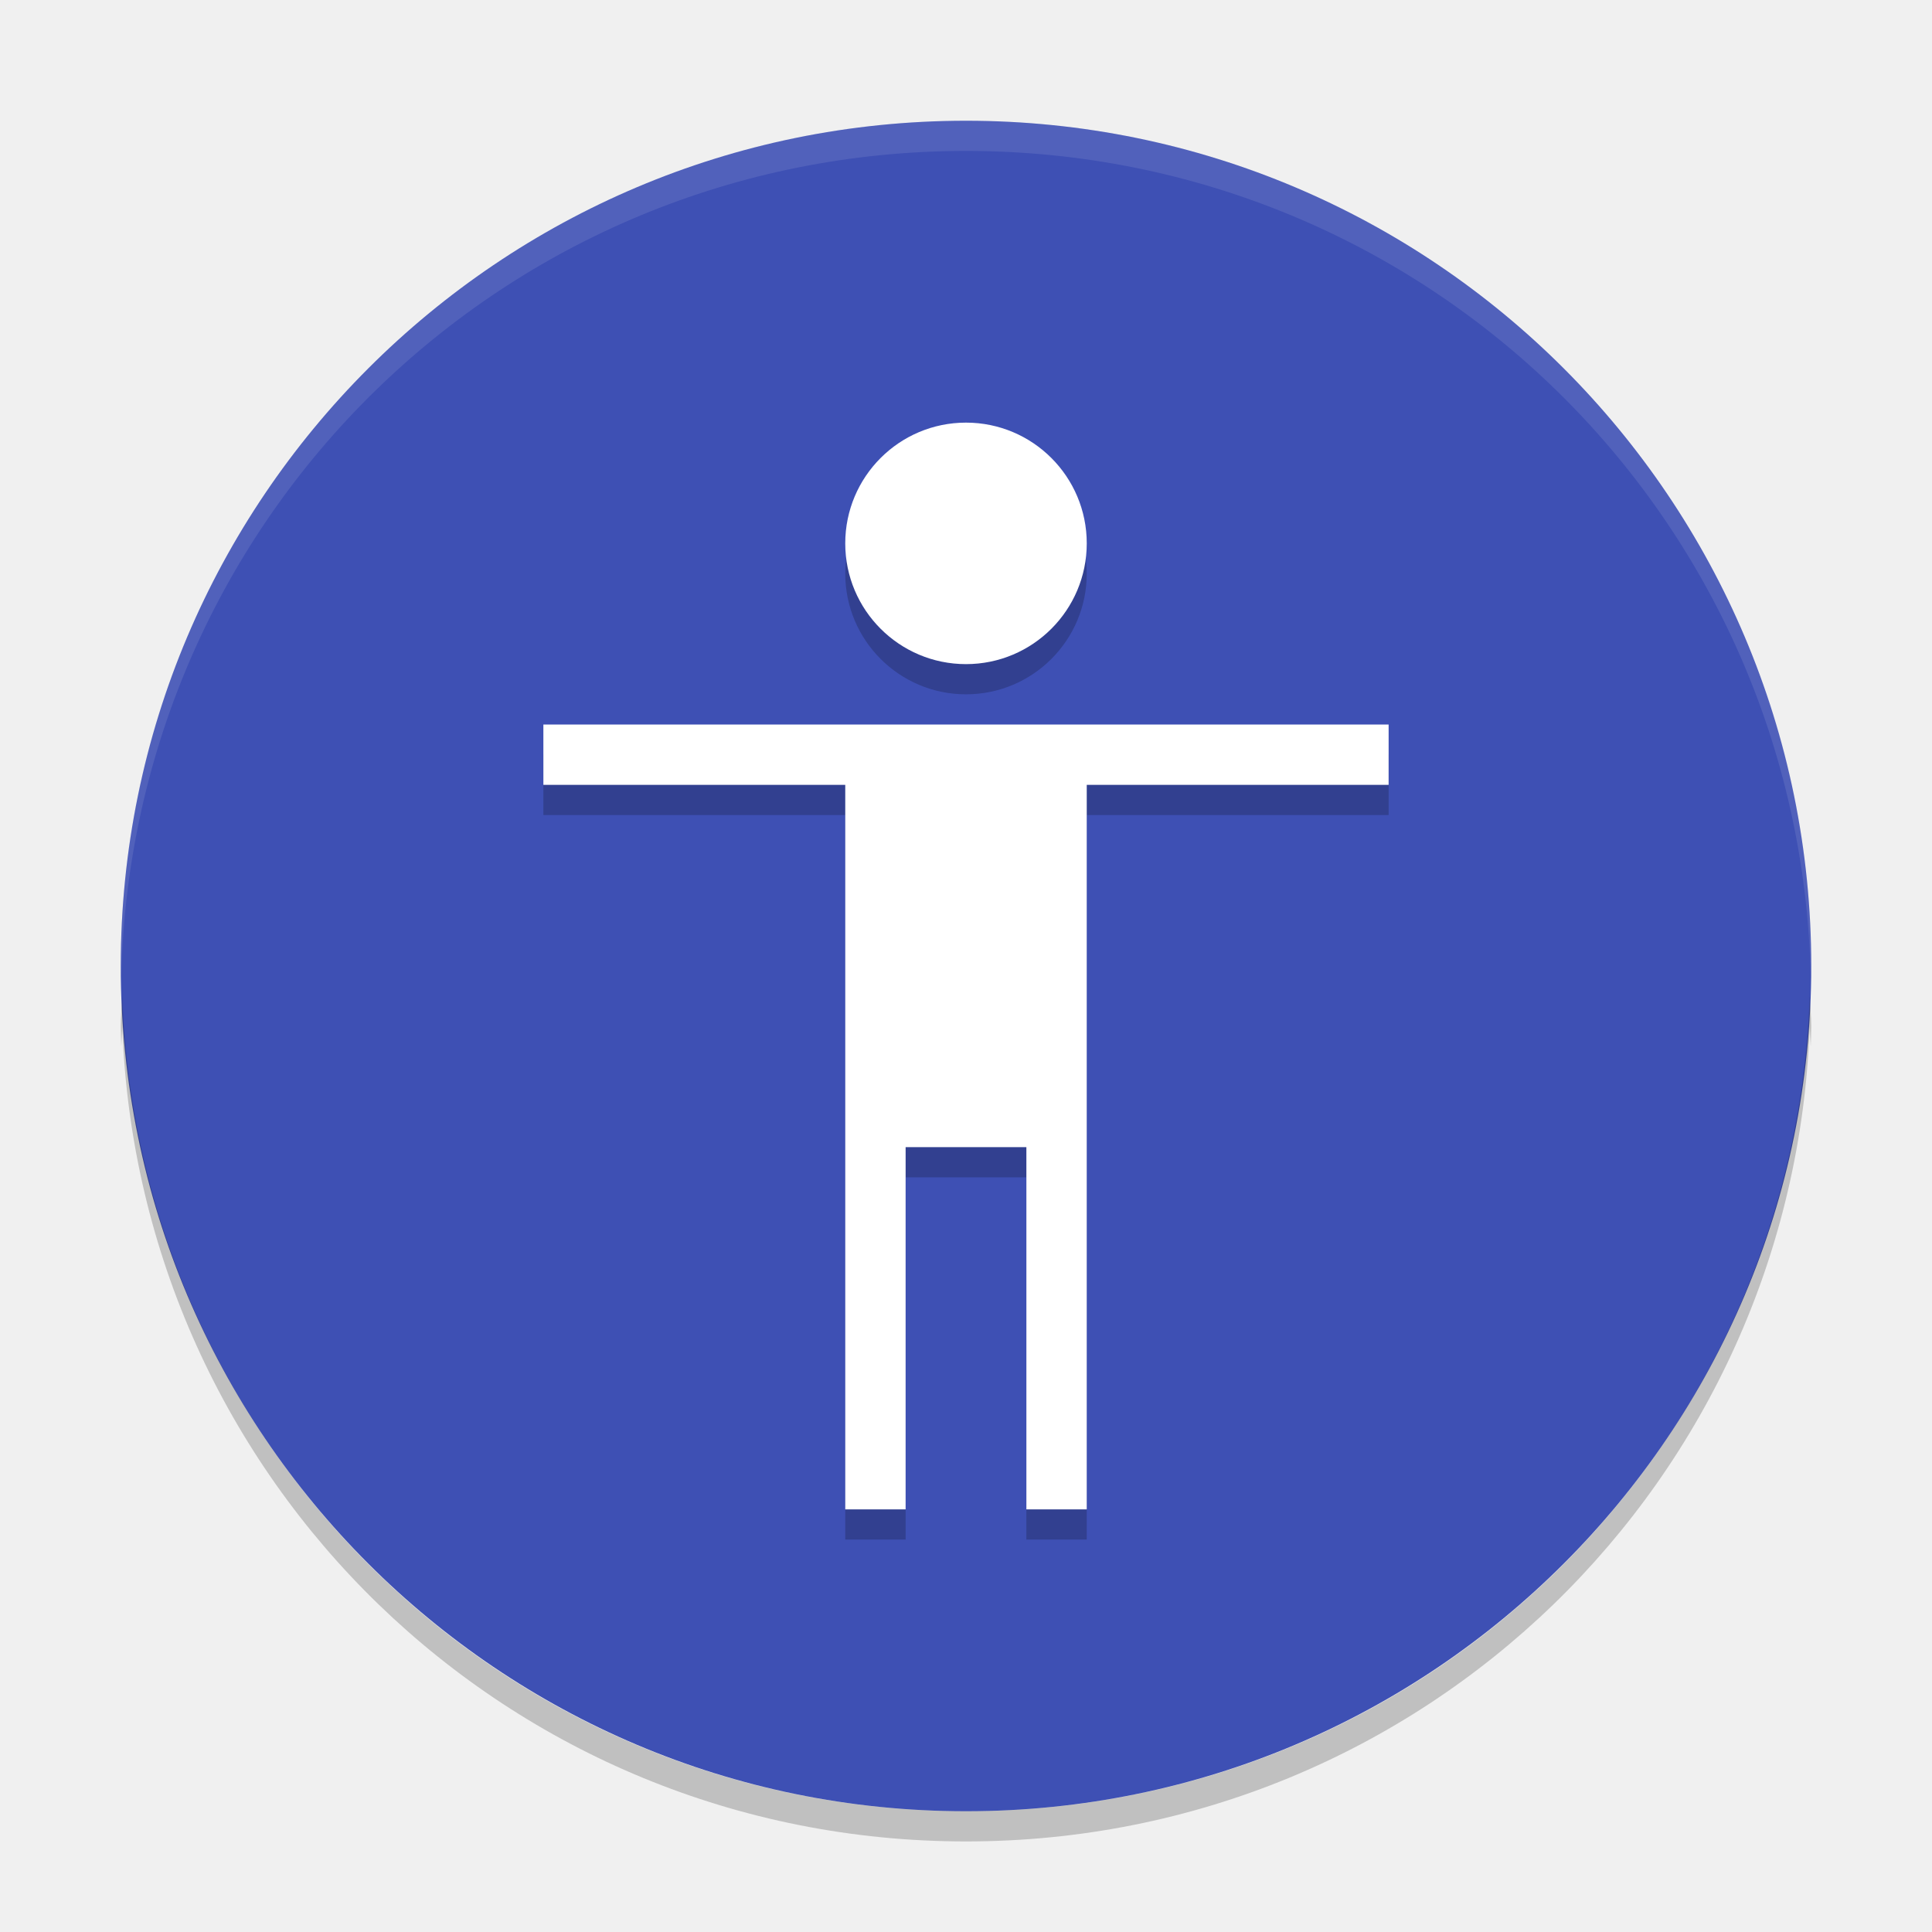
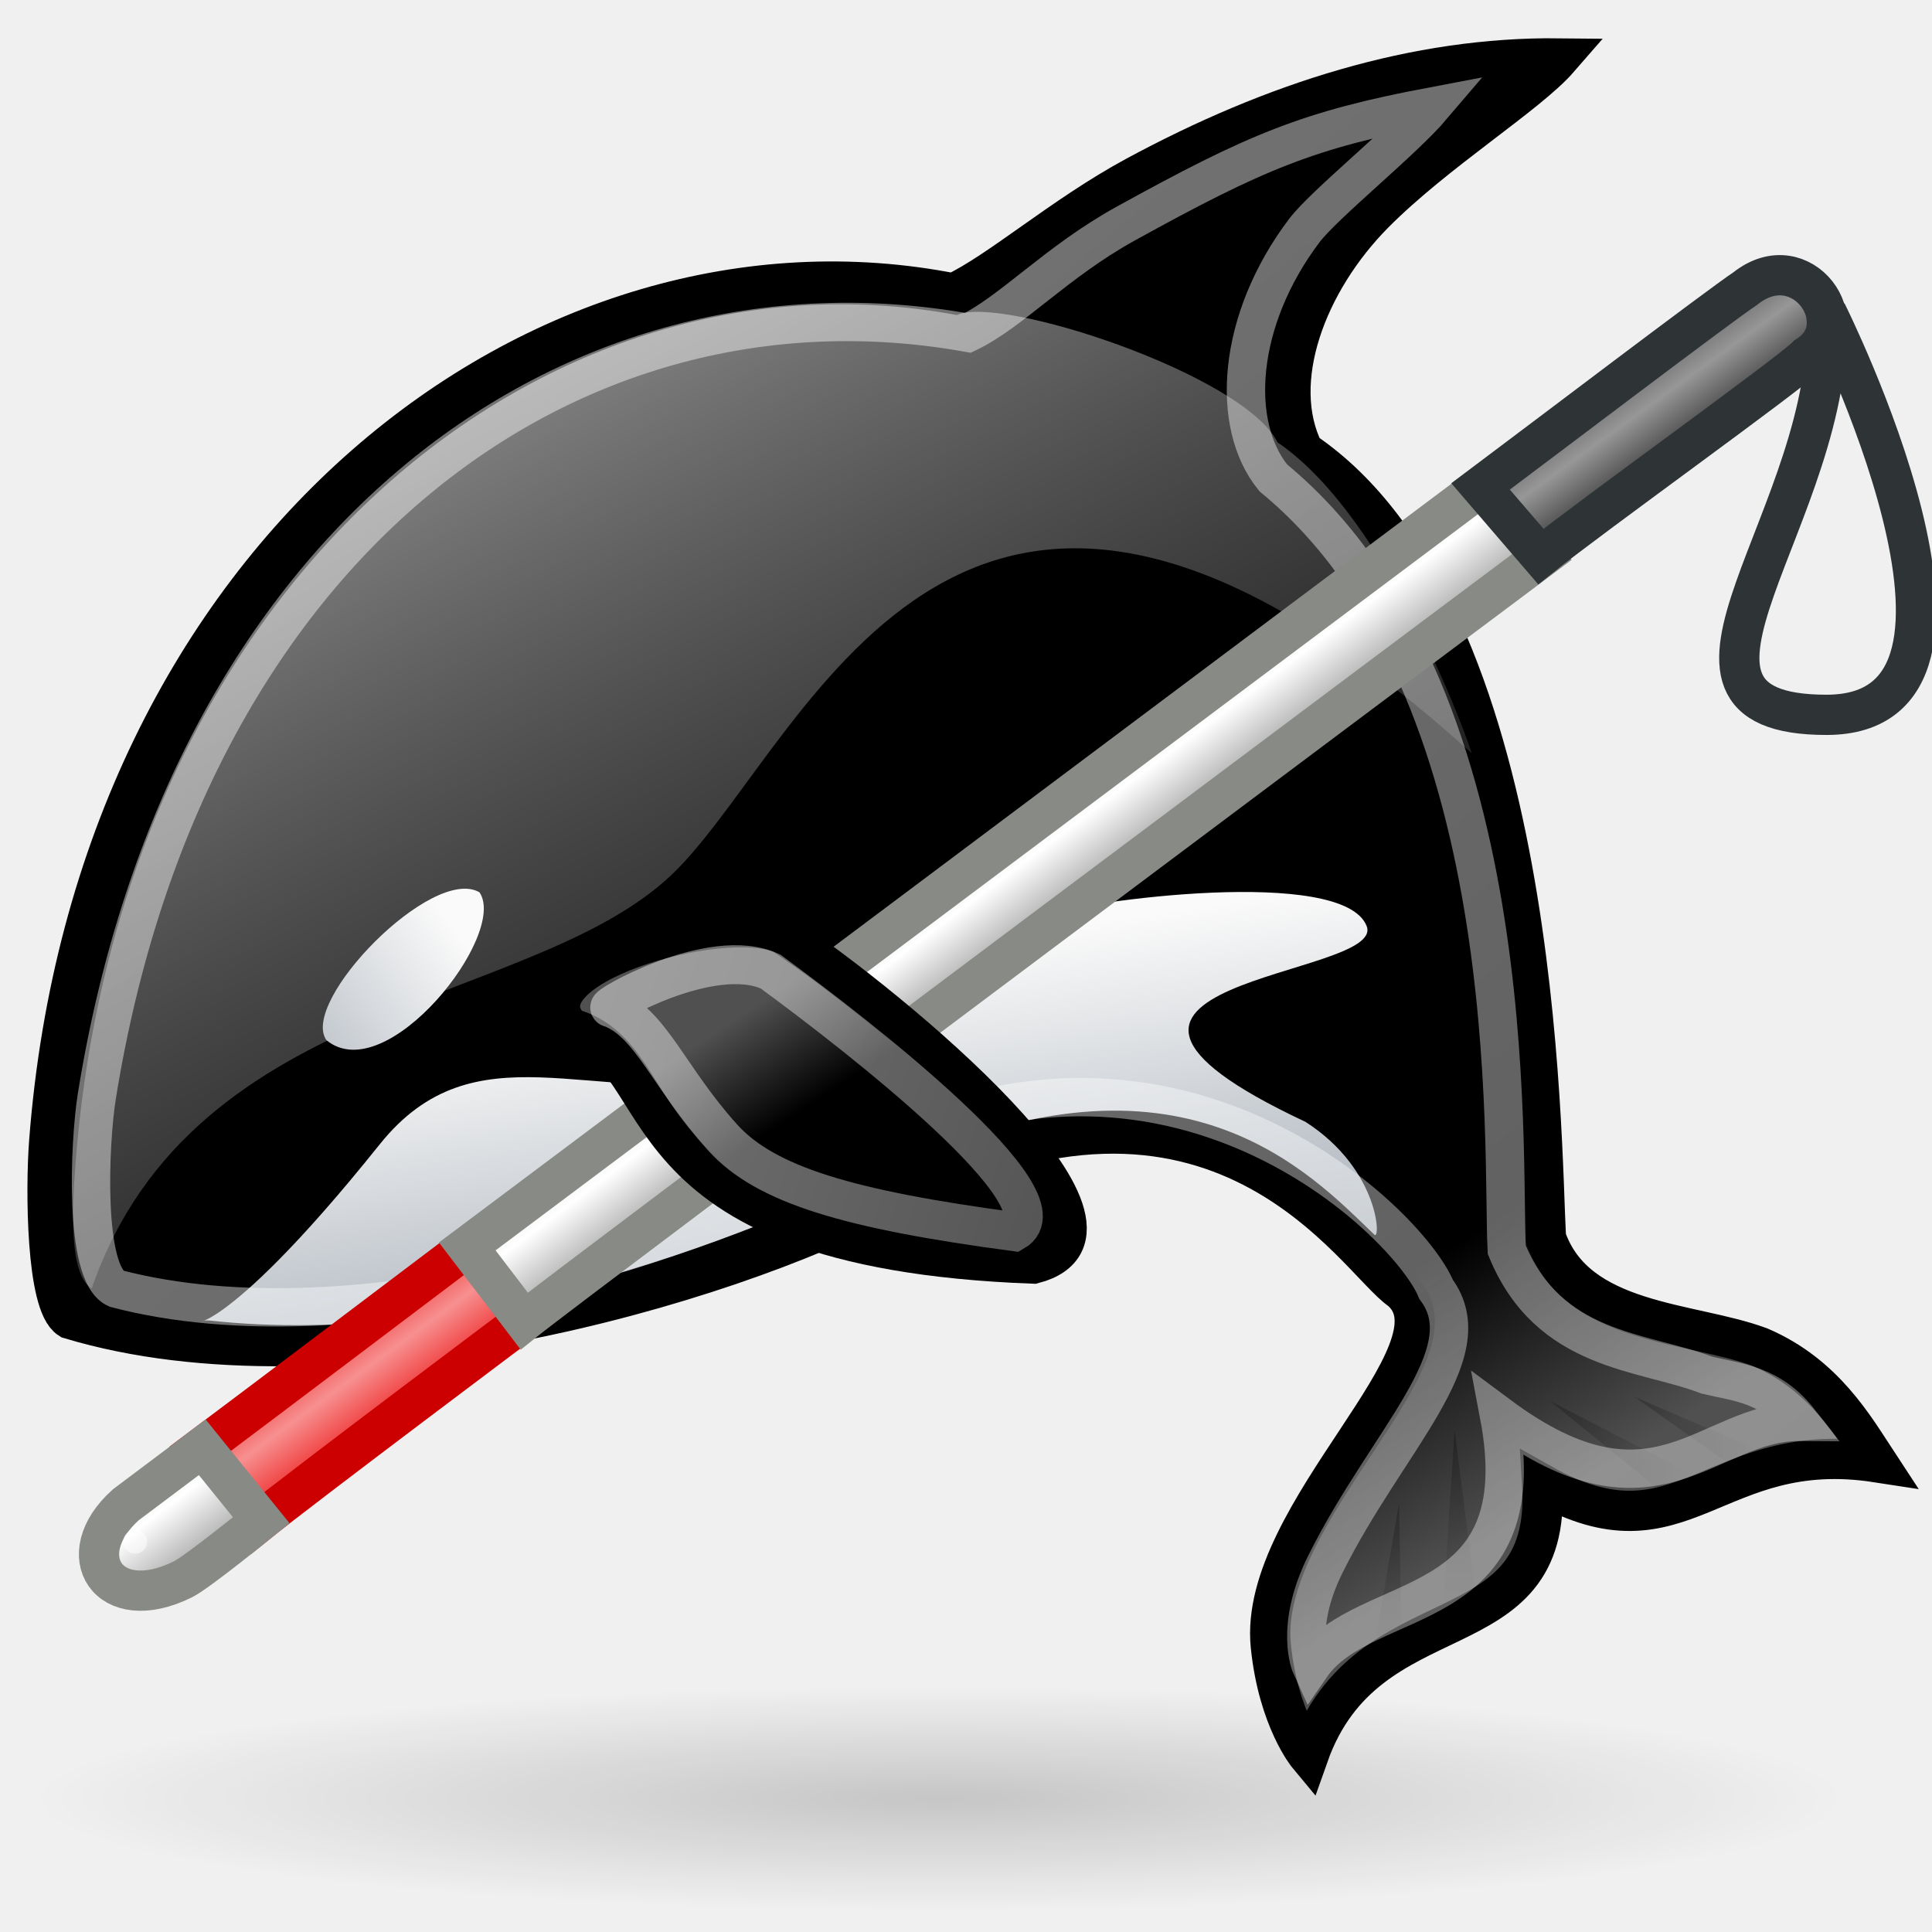
- <svg xmlns="http://www.w3.org/2000/svg" width="64" height="64" version="1">
-   <rect style="fill:#3e50b4" width="56" height="56" x="4" y="4" rx="28" ry="28" />
-   <path style="opacity:0.2" d="m 32,15 c -2.209,0 -4,1.791 -4,4 0,2.209 1.791,4 4,4 2.209,0 4,-1.791 4,-4 0,-2.209 -1.791,-4 -4,-4 z m -14,10 0,2 10,0 0,24 2,0 0,-12 4,0 0,12 2,0 0,-24 10,0 0,-2 -18,0 z" />
-   <path style="fill:#ffffff" d="m 32,14 c -2.209,0 -4,1.791 -4,4 0,2.209 1.791,4 4,4 2.209,0 4,-1.791 4,-4 0,-2.209 -1.791,-4 -4,-4 z m -14,10 0,2 10,0 0,24 2,0 0,-12 4,0 0,12 2,0 0,-24 10,0 0,-2 -18,0 z" />
-   <path style="opacity:0.1;fill:#ffffff" d="M 32 4 C 16.488 4 4 16.488 4 32 C 4 32.113 4.011 32.224 4.018 32.336 C 4.369 17.134 16.711 5 32 5 C 47.289 5 59.631 17.134 59.982 32.336 C 59.989 32.224 60 32.113 60 32 C 60 16.488 47.512 4 32 4 z" />
-   <path style="opacity:0.2" d="M 4.049 33 C 4.049 33.006 4.051 33.012 4.051 33.018 C 4.051 33.012 4.051 33.006 4.051 33 L 4.049 33 z M 4.051 33.018 C 4.038 33.346 4 33.668 4 34 C 4 34.224 4.012 34.445 4.018 34.668 C 4.03 34.451 4.042 34.235 4.051 34.018 C 4.051 34.012 4.049 34.006 4.049 34 L 4.051 34 C 4.051 34.006 4.051 34.012 4.051 34.018 C 4.588 49.051 16.832 61 32 61 C 47.174 61 59.421 49.042 59.949 34 C 59.957 34.222 59.97 34.443 59.982 34.664 C 59.988 34.443 60 34.223 60 34 C 60 33.662 59.961 33.335 59.949 33 C 59.421 48.042 47.174 60 32 60 C 16.832 60 4.588 48.051 4.051 33.018 z" />
+ <svg xmlns="http://www.w3.org/2000/svg" xmlns:xlink="http://www.w3.org/1999/xlink" version="1.0" width="48" height="48" id="svg5596">
+   <defs id="defs5599">
+     <linearGradient x1="19.395" y1="30.001" x2="22.225" y2="32.643" id="linearGradient12663" xlink:href="#linearGradient6939" gradientUnits="userSpaceOnUse" gradientTransform="matrix(0.984808,0.173648,-0.173648,0.984808,-6.57769,0.52398)" />
+     <linearGradient id="linearGradient11599">
+       <stop style="stop-color:#5b5b5b;stop-opacity:1" offset="0" id="stop11601" />
+       <stop style="stop-color:#979797;stop-opacity:1" offset="0.5" id="stop11603" />
+       <stop style="stop-color:#454545;stop-opacity:1" offset="1" id="stop11605" />
+     </linearGradient>
+     <linearGradient id="linearGradient11573">
+       <stop style="stop-color:#ef2929;stop-opacity:1" offset="0" id="stop11575" />
+       <stop style="stop-color:#f79090;stop-opacity:1" offset="0.5" id="stop11585" />
+       <stop style="stop-color:#ef2929;stop-opacity:1" offset="1" id="stop11577" />
+     </linearGradient>
+     <linearGradient id="linearGradient3394">
+       <stop style="stop-color:#cc0000;stop-opacity:0.498" offset="0" id="stop3402" />
+       <stop style="stop-color:#cc0000;stop-opacity:1" offset="1" id="stop3404" />
+     </linearGradient>
+     <linearGradient id="linearGradient3243">
+       <stop style="stop-color:#ef2929;stop-opacity:1" offset="0" id="stop3245" />
+       <stop style="stop-color:#efc8c8;stop-opacity:1" offset="0.5" id="stop3253" />
+       <stop style="stop-color:#ef2929;stop-opacity:1" offset="1" id="stop3247" />
+     </linearGradient>
+     <linearGradient id="linearGradient3229">
+       <stop style="stop-color:#ef2929;stop-opacity:1" offset="0" id="stop3231" />
+       <stop style="stop-color:#f35e5e;stop-opacity:1" offset="1" id="stop3241" />
+     </linearGradient>
+     <linearGradient id="linearGradient3197">
+       <stop style="stop-color:#cc0000;stop-opacity:1" offset="0" id="stop3199" />
+       <stop style="stop-color:#cc0000;stop-opacity:0.498" offset="0" id="stop3205" />
+       <stop style="stop-color:#cc0000;stop-opacity:1" offset="1" id="stop3201" />
+     </linearGradient>
+     <linearGradient x1="32.17" y1="32.341" x2="36.31" y2="37.614" id="linearGradient2552" xlink:href="#linearGradient2215" gradientUnits="userSpaceOnUse" gradientTransform="matrix(0.955799,0.125613,-0.13219,1.005843,8.433071,-4.87925)" />
+     <linearGradient x1="16.921" y1="41.527" x2="14.717" y2="27.556" id="linearGradient4158" xlink:href="#linearGradient4152" gradientUnits="userSpaceOnUse" gradientTransform="translate(-0.386129,-2.59755)" />
+     <linearGradient id="linearGradient4199">
+       <stop style="stop-color:#ffffff;stop-opacity:0.691" offset="0" id="stop4201" />
+       <stop style="stop-color:#000000;stop-opacity:0" offset="1" id="stop4203" />
+     </linearGradient>
+     <linearGradient x1="5.559" y1="8.789" x2="26.937" y2="48.566" id="linearGradient4197" xlink:href="#linearGradient4199" gradientUnits="userSpaceOnUse" gradientTransform="matrix(1.015688,0,0,1,-0.427129,-2.59755)" />
+     <linearGradient id="linearGradient4152">
+       <stop style="stop-color:#788492;stop-opacity:1" offset="0" id="stop4154" />
+       <stop style="stop-color:#fafafa;stop-opacity:1" offset="1" id="stop4156" />
+     </linearGradient>
+     <linearGradient x1="5.486" y1="32.174" x2="12.297" y2="27.666" id="linearGradient4185" xlink:href="#linearGradient4152" gradientUnits="userSpaceOnUse" gradientTransform="matrix(1.290919,0,0,1.173295,-3.854317,-8.380223)" />
+     <linearGradient x1="34.869" y1="39.945" x2="34.869" y2="43.476" id="linearGradient4273" xlink:href="#linearGradient4242" gradientUnits="userSpaceOnUse" gradientTransform="translate(-0.386129,-2.59755)" />
+     <linearGradient x1="36.634" y1="38.124" x2="36.634" y2="42.428" id="linearGradient4265" xlink:href="#linearGradient4242" gradientUnits="userSpaceOnUse" gradientTransform="translate(-0.386129,-2.59755)" />
+     <linearGradient x1="38.897" y1="38.483" x2="42.428" y2="38.483" id="linearGradient4256" xlink:href="#linearGradient4242" gradientUnits="userSpaceOnUse" gradientTransform="translate(-0.386129,-2.59755)" />
+     <linearGradient id="linearGradient4242">
+       <stop style="stop-color:#000000;stop-opacity:1" offset="0" id="stop4244" />
+       <stop style="stop-color:#000000;stop-opacity:0" offset="1" id="stop4246" />
+     </linearGradient>
+     <linearGradient x1="40.497" y1="37.848" x2="44.193" y2="37.848" id="linearGradient4248" xlink:href="#linearGradient4242" gradientUnits="userSpaceOnUse" gradientTransform="matrix(0.864739,0,0,0.753105,5.591471,7.01265)" />
+     <linearGradient x1="-5.285" y1="19.362" x2="33.728" y2="66.5" id="linearGradient4146" xlink:href="#linearGradient2949" gradientUnits="userSpaceOnUse" gradientTransform="matrix(0.943596,0,0,0.963374,6.792471,4.03365)" />
+     <linearGradient id="linearGradient2215">
+       <stop style="stop-color:#000000;stop-opacity:1" offset="0" id="stop2217" />
+       <stop style="stop-color:#505050;stop-opacity:1" offset="1" id="stop2219" />
+     </linearGradient>
+     <linearGradient x1="26.248" y1="38.032" x2="23.783" y2="36.457" id="linearGradient4277" xlink:href="#linearGradient2215" gradientUnits="userSpaceOnUse" gradientTransform="matrix(0,0.967422,0.946165,0,-16.09433,2.21785)" />
+     <linearGradient id="linearGradient2949">
+       <stop style="stop-color:#ffffff;stop-opacity:0.45" offset="0" id="stop2951" />
+       <stop style="stop-color:#ffffff;stop-opacity:0.313" offset="1" id="stop2953" />
+     </linearGradient>
+     <linearGradient x1="29.425" y1="33.593" x2="43.141" y2="38.19" id="linearGradient4301" xlink:href="#linearGradient2949" gradientUnits="userSpaceOnUse" gradientTransform="translate(-14.76113,-7.34755)" />
+     <linearGradient id="linearGradient2879">
+       <stop style="stop-color:#000000;stop-opacity:0.176" offset="0" id="stop2881" />
+       <stop style="stop-color:#000000;stop-opacity:0" offset="1" id="stop2883" />
+     </linearGradient>
+     <radialGradient cx="20.153" cy="33.637" r="15.291" fx="20.153" fy="33.637" id="radialGradient4312" xlink:href="#linearGradient2879" gradientUnits="userSpaceOnUse" gradientTransform="matrix(1,0,0,0.257225,0,24.98463)" />
+     <linearGradient x1="52.718" y1="2.316" x2="67.466" y2="2.316" id="linearGradient7025" xlink:href="#linearGradient6721" gradientUnits="userSpaceOnUse" gradientTransform="matrix(0.862482,0,0,0.580718,-16.25697,11.01348)" />
+     <linearGradient x1="53.169" y1="24.245" x2="69.691" y2="24.245" id="linearGradient7020" xlink:href="#linearGradient6651" gradientUnits="userSpaceOnUse" gradientTransform="matrix(0.71944,0,0,0.718914,-7.696252,9.471728)" />
+     <linearGradient x1="61.872" y1="29.615" x2="61.872" y2="41.459" id="linearGradient7017" xlink:href="#linearGradient6629" gradientUnits="userSpaceOnUse" gradientTransform="matrix(0.888619,0,0,0.718914,-18.29768,9.471728)" />
+     <linearGradient x1="49.853" y1="64.26" x2="62.768" y2="64.26" id="linearGradient7014" xlink:href="#linearGradient6748" gradientUnits="userSpaceOnUse" gradientTransform="matrix(0.718914,0,0,0.718914,-1.897103,-22.42481)" />
+     <linearGradient x1="60.169" y1="40.12" x2="60.441" y2="43.87" id="linearGradient7010" xlink:href="#linearGradient6651" gradientUnits="userSpaceOnUse" gradientTransform="matrix(0.737307,0,0,0.770854,-8.532023,7.121636)" />
+     <linearGradient x1="48.25" y1="54.75" x2="48.25" y2="71.25" id="linearGradient7005" xlink:href="#linearGradient6835" gradientUnits="userSpaceOnUse" gradientTransform="matrix(0.718914,0,0,0.718914,-1.897103,-20.68606)" />
+     <radialGradient cx="26.782" cy="42.343" r="14.407" fx="26.782" fy="42.343" id="radialGradient6903" xlink:href="#linearGradient6975" gradientUnits="userSpaceOnUse" gradientTransform="matrix(1,0,0,0.282209,0,30.39355)" />
+     <linearGradient x1="13.236" y1="37.752" x2="7.752" y2="42.282" id="linearGradient2452" xlink:href="#linearGradient2446" gradientUnits="userSpaceOnUse" gradientTransform="matrix(0.852298,0,0,0.852298,-1.675107,3.753977)" />
+     <radialGradient cx="26.782" cy="42.343" r="14.407" fx="26.782" fy="42.343" id="radialGradient6981" xlink:href="#linearGradient6975" gradientUnits="userSpaceOnUse" gradientTransform="matrix(1,0,0,0.282209,0,30.39355)" />
+     <radialGradient cx="15.415" cy="35.357" r="7.579" fx="15.415" fy="35.357" id="radialGradient6969" xlink:href="#linearGradient6963" gradientUnits="userSpaceOnUse" gradientTransform="matrix(0.994655,0,0,0.969322,-4.583017,0.165919)" />
+     <linearGradient x1="28.059" y1="18.868" x2="33.437" y2="23.743" id="linearGradient6957" xlink:href="#linearGradient6951" gradientUnits="userSpaceOnUse" gradientTransform="translate(-3.90695,-1.802856)" />
+     <linearGradient x1="19.395" y1="30.001" x2="23.109" y2="33.439" id="linearGradient6945" xlink:href="#linearGradient6939" gradientUnits="userSpaceOnUse" gradientTransform="translate(-53.05087,38.14868)" />
+     <linearGradient id="linearGradient6939">
+       <stop style="stop-color:#dddddd;stop-opacity:1" offset="0" id="stop6941" />
+       <stop style="stop-color:#ffffff;stop-opacity:1" offset="0.333" id="stop6947" />
+       <stop style="stop-color:#b7b7b7;stop-opacity:1" offset="0.667" id="stop6949" />
+       <stop style="stop-color:#dddddd;stop-opacity:1" offset="1" id="stop6943" />
+     </linearGradient>
+     <linearGradient id="linearGradient6951">
+       <stop style="stop-color:#6e3d09;stop-opacity:1" offset="0" id="stop6953" />
+       <stop style="stop-color:#ea8113;stop-opacity:1" offset="0.242" id="stop6959" />
+       <stop style="stop-color:#5c3307;stop-opacity:1" offset="0.621" id="stop6961" />
+       <stop style="stop-color:#e07c12;stop-opacity:1" offset="1" id="stop6955" />
+     </linearGradient>
+     <linearGradient id="linearGradient6963">
+       <stop style="stop-color:#696969;stop-opacity:1" offset="0" id="stop6965" />
+       <stop style="stop-color:#000000;stop-opacity:1" offset="1" id="stop6967" />
+     </linearGradient>
+     <linearGradient id="linearGradient6975">
+       <stop style="stop-color:#000000;stop-opacity:1" offset="0" id="stop6977" />
+       <stop style="stop-color:#000000;stop-opacity:0" offset="1" id="stop6979" />
+     </linearGradient>
+     <linearGradient id="linearGradient2446">
+       <stop style="stop-color:#ffffff;stop-opacity:1" offset="0" id="stop2448" />
+       <stop style="stop-color:#ffffff;stop-opacity:0" offset="1" id="stop2450" />
+     </linearGradient>
+     <linearGradient id="linearGradient6629">
+       <stop style="stop-color:#aeaeae;stop-opacity:1" offset="0" id="stop6631" />
+       <stop style="stop-color:#c4c4c4;stop-opacity:0" offset="1" id="stop6633" />
+     </linearGradient>
+     <linearGradient id="linearGradient6651">
+       <stop style="stop-color:#f2f2f2;stop-opacity:1" offset="0" id="stop6653" />
+       <stop style="stop-color:#c3c3c3;stop-opacity:1" offset="1" id="stop6655" />
+     </linearGradient>
+     <linearGradient id="linearGradient6721">
+       <stop style="stop-color:#729fcf;stop-opacity:1" offset="0" id="stop6723" />
+       <stop style="stop-color:#3c74b1;stop-opacity:1" offset="1" id="stop6725" />
+     </linearGradient>
+     <linearGradient id="linearGradient6748">
+       <stop style="stop-color:#729fcf;stop-opacity:1" offset="0" id="stop6750" />
+       <stop style="stop-color:#2b5582;stop-opacity:1" offset="1" id="stop6752" />
+     </linearGradient>
+     <linearGradient id="linearGradient6835">
+       <stop style="stop-color:#ffffff;stop-opacity:1" offset="0" id="stop6837" />
+       <stop style="stop-color:#ffffff;stop-opacity:0" offset="1" id="stop6839" />
+     </linearGradient>
+     <linearGradient x1="19.395" y1="30.001" x2="22.225" y2="32.643" id="linearGradient2282" xlink:href="#linearGradient6939" gradientUnits="userSpaceOnUse" gradientTransform="translate(38.07104,6.705107)" />
+     <linearGradient x1="56.163" y1="41.839" x2="54.484" y2="40.248" id="linearGradient3203" xlink:href="#linearGradient3197" gradientUnits="userSpaceOnUse" />
+     <linearGradient x1="19.395" y1="30.001" x2="22.225" y2="32.643" id="linearGradient3211" xlink:href="#linearGradient6939" gradientUnits="userSpaceOnUse" gradientTransform="translate(38.07104,6.705107)" />
+     <linearGradient x1="56.163" y1="41.839" x2="54.484" y2="40.248" id="linearGradient3213" xlink:href="#linearGradient3197" gradientUnits="userSpaceOnUse" />
+     <linearGradient x1="54.837" y1="39.806" x2="56.429" y2="41.308" id="linearGradient3249" xlink:href="#linearGradient3243" gradientUnits="userSpaceOnUse" />
+     <linearGradient x1="12.813" y1="32.057" x2="15.119" y2="34.001" id="linearGradient3263" xlink:href="#linearGradient3243" gradientUnits="userSpaceOnUse" />
+     <linearGradient x1="54.837" y1="39.806" x2="56.429" y2="41.308" id="linearGradient3266" xlink:href="#linearGradient3243" gradientUnits="userSpaceOnUse" gradientTransform="translate(-51.85143,3.42342)" />
+     <linearGradient x1="19.395" y1="30.001" x2="22.225" y2="32.643" id="linearGradient3269" xlink:href="#linearGradient6939" gradientUnits="userSpaceOnUse" gradientTransform="translate(-13.78039,10.12853)" />
+     <linearGradient x1="2.102" y1="43.936" x2="4.135" y2="45.881" id="linearGradient11844" xlink:href="#linearGradient11573" gradientUnits="userSpaceOnUse" />
+     <linearGradient x1="19.269" y1="25.539" x2="21.399" y2="27.616" id="linearGradient11846" xlink:href="#linearGradient11573" gradientUnits="userSpaceOnUse" gradientTransform="translate(0.374275,-0.411242)" />
+     <linearGradient x1="19.395" y1="30.001" x2="22.225" y2="32.643" id="linearGradient11848" xlink:href="#linearGradient6939" gradientUnits="userSpaceOnUse" gradientTransform="translate(-13.78039,10.12853)" />
+     <linearGradient x1="27.848" y1="16.543" x2="29.624" y2="18.266" id="linearGradient11850" xlink:href="#linearGradient11573" gradientUnits="userSpaceOnUse" gradientTransform="translate(1.117749,-1.179036)" />
+     <linearGradient x1="19.395" y1="30.001" x2="22.225" y2="32.643" id="linearGradient11852" xlink:href="#linearGradient6939" gradientUnits="userSpaceOnUse" gradientTransform="translate(7.629341,-13.05859)" />
+     <linearGradient x1="19.395" y1="30.001" x2="22.225" y2="32.643" id="linearGradient11854" xlink:href="#linearGradient6939" gradientUnits="userSpaceOnUse" gradientTransform="translate(3.014336,-8.04609)" />
+     <linearGradient x1="27.848" y1="16.543" x2="29.624" y2="18.266" id="linearGradient11856" xlink:href="#linearGradient11599" gradientUnits="userSpaceOnUse" gradientTransform="translate(11.0575,-11.78)" />
+     <linearGradient x1="52.718" y1="2.316" x2="67.466" y2="2.316" id="linearGradient14628" xlink:href="#linearGradient6721" gradientUnits="userSpaceOnUse" gradientTransform="matrix(0.862482,0,0,0.580718,-16.25697,11.01348)" />
+     <linearGradient x1="53.169" y1="24.245" x2="69.691" y2="24.245" id="linearGradient14626" xlink:href="#linearGradient6651" gradientUnits="userSpaceOnUse" gradientTransform="matrix(0.71944,0,0,0.718914,-7.696252,9.471728)" />
+     <linearGradient x1="61.872" y1="29.615" x2="61.872" y2="41.459" id="linearGradient14624" xlink:href="#linearGradient6629" gradientUnits="userSpaceOnUse" gradientTransform="matrix(0.888619,0,0,0.718914,-18.29768,9.471728)" />
+     <linearGradient x1="49.853" y1="64.26" x2="62.768" y2="64.26" id="linearGradient14622" xlink:href="#linearGradient6748" gradientUnits="userSpaceOnUse" gradientTransform="matrix(0.718914,0,0,0.718914,-1.897103,-22.42481)" />
+     <linearGradient x1="60.169" y1="40.12" x2="60.441" y2="43.87" id="linearGradient14620" xlink:href="#linearGradient6651" gradientUnits="userSpaceOnUse" gradientTransform="matrix(0.737307,0,0,0.770854,-8.532023,7.121636)" />
+     <linearGradient x1="48.25" y1="54.75" x2="48.25" y2="71.25" id="linearGradient14618" xlink:href="#linearGradient6835" gradientUnits="userSpaceOnUse" gradientTransform="matrix(0.718914,0,0,0.718914,-1.897103,-20.68606)" />
+     <radialGradient cx="26.782" cy="42.343" r="14.407" fx="26.782" fy="42.343" id="radialGradient14616" xlink:href="#linearGradient6975" gradientUnits="userSpaceOnUse" gradientTransform="matrix(1,0,0,0.282209,0,30.39355)" />
+     <linearGradient x1="13.236" y1="37.752" x2="7.752" y2="42.282" id="linearGradient14614" xlink:href="#linearGradient2446" gradientUnits="userSpaceOnUse" gradientTransform="matrix(0.852298,0,0,0.852298,-1.675107,3.753977)" />
+     <radialGradient cx="26.782" cy="42.343" r="14.407" fx="26.782" fy="42.343" id="radialGradient14612" xlink:href="#linearGradient6975" gradientUnits="userSpaceOnUse" gradientTransform="matrix(1,0,0,0.282209,0,30.39355)" />
+     <radialGradient cx="15.415" cy="35.357" r="7.579" fx="15.415" fy="35.357" id="radialGradient14610" xlink:href="#linearGradient6963" gradientUnits="userSpaceOnUse" gradientTransform="matrix(0.994655,0,0,0.969322,-4.583017,0.165919)" />
+     <linearGradient x1="28.059" y1="18.868" x2="33.437" y2="23.743" id="linearGradient14608" xlink:href="#linearGradient6951" gradientUnits="userSpaceOnUse" gradientTransform="translate(-3.90695,-1.802856)" />
+     <linearGradient x1="19.395" y1="30.001" x2="23.109" y2="33.439" id="linearGradient14606" xlink:href="#linearGradient6939" gradientUnits="userSpaceOnUse" gradientTransform="translate(-3.90695,-1.802856)" />
+     <linearGradient id="linearGradient14596">
+       <stop style="stop-color:#bdbdbd;stop-opacity:1" offset="0" id="stop14598" />
+       <stop style="stop-color:#e2e2e2;stop-opacity:1" offset="0.333" id="stop14600" />
+       <stop style="stop-color:#a3a3a3;stop-opacity:1" offset="0.667" id="stop14602" />
+       <stop style="stop-color:#dddddd;stop-opacity:1" offset="1" id="stop14604" />
+     </linearGradient>
+     <linearGradient id="linearGradient14586">
+       <stop style="stop-color:#6e3d09;stop-opacity:1" offset="0" id="stop14588" />
+       <stop style="stop-color:#ea8113;stop-opacity:1" offset="0.242" id="stop14590" />
+       <stop style="stop-color:#5c3307;stop-opacity:1" offset="0.621" id="stop14592" />
+       <stop style="stop-color:#e07c12;stop-opacity:1" offset="1" id="stop14594" />
+     </linearGradient>
+     <linearGradient id="linearGradient14580">
+       <stop style="stop-color:#696969;stop-opacity:1" offset="0" id="stop14582" />
+       <stop style="stop-color:#000000;stop-opacity:1" offset="1" id="stop14584" />
+     </linearGradient>
+     <linearGradient id="linearGradient14562">
+       <stop style="stop-color:#aeaeae;stop-opacity:1" offset="0" id="stop14564" />
+       <stop style="stop-color:#c4c4c4;stop-opacity:0" offset="1" id="stop14566" />
+     </linearGradient>
+     <linearGradient id="linearGradient14556">
+       <stop style="stop-color:#f2f2f2;stop-opacity:1" offset="0" id="stop14558" />
+       <stop style="stop-color:#c3c3c3;stop-opacity:1" offset="1" id="stop14560" />
+     </linearGradient>
+     <linearGradient id="linearGradient14550">
+       <stop style="stop-color:#729fcf;stop-opacity:1" offset="0" id="stop14552" />
+       <stop style="stop-color:#3c74b1;stop-opacity:1" offset="1" id="stop14554" />
+     </linearGradient>
+     <linearGradient id="linearGradient14544">
+       <stop style="stop-color:#729fcf;stop-opacity:1" offset="0" id="stop14546" />
+       <stop style="stop-color:#2b5582;stop-opacity:1" offset="1" id="stop14548" />
+     </linearGradient>
+     <linearGradient x1="19.395" y1="30.001" x2="22.225" y2="32.643" id="linearGradient14954" xlink:href="#linearGradient6939" gradientUnits="userSpaceOnUse" gradientTransform="translate(4.1746,-9.271088)" />
+     <linearGradient x1="2.102" y1="43.936" x2="4.135" y2="45.881" id="linearGradient3403" xlink:href="#linearGradient11573" gradientUnits="userSpaceOnUse" />
+     <linearGradient x1="19.269" y1="25.539" x2="21.399" y2="27.616" id="linearGradient3405" xlink:href="#linearGradient11573" gradientUnits="userSpaceOnUse" gradientTransform="translate(0.374275,-0.411242)" />
+     <linearGradient x1="19.395" y1="30.001" x2="22.225" y2="32.643" id="linearGradient3407" xlink:href="#linearGradient6939" gradientUnits="userSpaceOnUse" gradientTransform="translate(-13.78039,10.12853)" />
+     <linearGradient x1="27.848" y1="16.543" x2="29.624" y2="18.266" id="linearGradient3409" xlink:href="#linearGradient11573" gradientUnits="userSpaceOnUse" gradientTransform="translate(1.117749,-1.179036)" />
+     <linearGradient x1="19.395" y1="30.001" x2="22.225" y2="32.643" id="linearGradient3411" xlink:href="#linearGradient6939" gradientUnits="userSpaceOnUse" gradientTransform="translate(7.629341,-13.05859)" />
+     <linearGradient x1="19.395" y1="30.001" x2="22.225" y2="32.643" id="linearGradient3413" xlink:href="#linearGradient6939" gradientUnits="userSpaceOnUse" gradientTransform="translate(4.1746,-9.271088)" />
+     <linearGradient x1="27.848" y1="16.543" x2="29.624" y2="18.266" id="linearGradient3415" xlink:href="#linearGradient11599" gradientUnits="userSpaceOnUse" gradientTransform="translate(11.0575,-11.78)" />
+     <linearGradient x1="19.395" y1="30.001" x2="22.225" y2="32.643" id="linearGradient3417" xlink:href="#linearGradient6939" gradientUnits="userSpaceOnUse" gradientTransform="matrix(0.984808,0.173648,-0.173648,0.984808,-6.57769,0.52398)" />
+     <linearGradient x1="19.395" y1="30.001" x2="22.225" y2="32.643" id="linearGradient3421" xlink:href="#linearGradient6939" gradientUnits="userSpaceOnUse" gradientTransform="matrix(0.984808,0.173648,-0.173648,0.984808,-6.57769,0.52398)" />
+   </defs>
+   <path d="M 1.736,32.767 C 8.325,34.751 17.972,31.961 22.134,29.744 C 30.287,25.4 33.686,31.303 34.801,32.054 C 36.531,33.536 31.238,37.589 31.573,40.889 C 31.759,42.721 32.505,43.616 32.505,43.616 C 33.965,39.482 38.581,41.177 38.315,36.876 C 41.819,38.853 42.571,35.703 46.636,36.331 C 46.062,35.456 45.32,34.153 43.726,33.47 C 42.026,32.832 39.154,32.921 38.408,30.753 C 38.272,28.3 38.309,15.217 32.389,11.217 C 31.524,9.475 32.457,6.993 34.14,5.297 C 35.662,3.764 37.949,2.351 38.731,1.451 C 35.189,1.413 31.66,2.522 28.205,4.391 C 26.404,5.366 24.817,6.767 23.693,7.292 C 13.542,5.279 2.352,13.657 1.223,28.36 C 1.131,29.546 1.149,32.399 1.736,32.767 z " style="fill:url(#linearGradient2552);fill-opacity:1;fill-rule:evenodd;stroke:#000000;stroke-width:1;stroke-linecap:butt;stroke-linejoin:miter;stroke-miterlimit:4;stroke-dasharray:none;stroke-opacity:1" id="path2498" />
+   <path d="M 5.234,32.811 C 11.623,33.504 18.209,30.839 22.271,28.97 C 29.345,25.669 32.552,29.147 34.136,30.666 C 34.309,30.9 34.307,29.074 32.434,27.872 C 24.9,24.338 34.462,24.306 33.954,23.008 C 33.37,21.515 26.991,22.372 25.878,22.754 C 21.878,24.13 20.472,26.369 18.439,26.786 C 14.694,27.498 11.801,25.476 9.433,28.432 C 5.295,33.6 4.587,32.74 5.234,32.811 z " style="opacity:1;fill:url(#linearGradient4158);fill-opacity:1;fill-rule:evenodd;stroke:none;stroke-width:0.953;stroke-linecap:butt;stroke-linejoin:miter;stroke-miterlimit:4;stroke-dasharray:none;stroke-opacity:1" id="path4148" />
+   <path d="M 2.277,32.016 C 4.821,24.646 13.447,25.077 16.855,21.567 C 20.208,18.115 23.972,7.322 36.56,18.712 C 36.606,18.753 34.575,12.917 31.739,10.99 C 30.91,9.312 24.851,7.322 23.773,7.827 C 13.338,5.888 2.958,14.667 1.876,28.919 C 1.789,30.062 1.715,31.661 2.277,32.016 z " style="opacity:1;fill:url(#linearGradient4197);fill-opacity:1;fill-rule:evenodd;stroke:none;stroke-width:0.953;stroke-linecap:butt;stroke-linejoin:miter;stroke-miterlimit:4;stroke-dasharray:none;stroke-opacity:1" id="path4188" />
+   <path d="M 8.11,25.843 C 7.436,24.884 10.739,21.489 11.912,22.169 C 12.629,23.21 9.602,27.067 8.11,25.843 z " style="fill:url(#linearGradient4185);fill-opacity:1;fill-rule:evenodd;stroke:none;stroke-width:1px;stroke-linecap:butt;stroke-linejoin:miter;stroke-opacity:1" id="path4168" />
+   <path d="M 34.152,40.878 L 34.814,40.382 L 34.759,37.347 L 34.152,40.878 z " style="opacity:0.256;fill:url(#linearGradient4273);fill-opacity:1;fill-rule:evenodd;stroke:none;stroke-width:1px;stroke-linecap:butt;stroke-linejoin:miter;stroke-opacity:1" id="path4206" />
+   <path d="M 35.862,39.83 L 36.635,39.444 L 36.138,35.527 L 35.862,39.83 z " style="opacity:0.251;fill:url(#linearGradient4265);fill-opacity:1;fill-rule:evenodd;stroke:none;stroke-width:1px;stroke-linecap:butt;stroke-linejoin:miter;stroke-opacity:1" id="path4217" />
+   <path d="M 41.159,36.961 L 42.041,36.63 L 38.51,34.809 L 41.159,36.961 z " style="opacity:0.231;fill:url(#linearGradient4256);fill-opacity:1;fill-rule:evenodd;stroke:none;stroke-width:1px;stroke-linecap:butt;stroke-linejoin:miter;stroke-opacity:1" id="path4219" />
+   <path d="M 42.9,36.327 L 43.807,36.077 L 40.61,34.706 L 42.9,36.327 z " style="opacity:0.226;fill:url(#linearGradient4248);fill-opacity:1;fill-rule:evenodd;stroke:none;stroke-width:1px;stroke-linecap:butt;stroke-linejoin:miter;stroke-opacity:1" id="path4221" />
+   <path d="M 2.89,32.016 C 8.841,33.574 17.414,30.886 21.341,28.749 C 29.034,24.565 34.981,30.34 35.681,32.036 C 36.87,33.64 34.47,35.767 32.931,38.858 C 32.14,40.445 32.573,41.396 32.573,41.396 C 33.919,39.447 38.213,40.273 37.243,35.162 C 41.137,38.061 42.424,35.308 44.721,35.324 C 43.992,34.388 43.192,34.353 42.406,34.164 C 40.803,33.55 38.483,33.605 37.435,31.048 C 37.307,28.685 37.929,17.053 31.636,11.874 C 30.555,10.549 30.726,7.952 32.405,5.729 C 32.901,5.073 34.85,3.51 35.588,2.642 C 32.511,3.224 31.214,3.763 27.954,5.563 C 26.254,6.502 25.11,7.764 24.05,8.269 C 14.206,6.507 4.62,13.429 2.405,27.24 C 2.223,28.371 2.071,31.661 2.89,32.016 z " style="opacity:1;fill:none;fill-opacity:1;fill-rule:evenodd;stroke:url(#linearGradient4146);stroke-width:0.953;stroke-linecap:butt;stroke-linejoin:miter;stroke-miterlimit:4;stroke-dasharray:none;stroke-opacity:1" id="path4134" />
+   <g id="g3432">
+     <g transform="matrix(0.984808,0.173648,-0.173648,0.984808,4.319821,-3.493951)" id="g11820">
+       <g transform="translate(3.782059,-4.305959)" id="g3379">
+         <path d="M 3.668,43.136 L 5.384,44.716 C 6.434,43.516 11.192,38.439 11.192,38.439 L 9.455,36.923 C 9.455,36.923 4.946,41.774 3.668,43.136 z " style="color:#000000;fill:url(#linearGradient3403);fill-opacity:1;fill-rule:nonzero;stroke:#cc0000;stroke-width:1;stroke-linecap:round;stroke-linejoin:miter;marker:none;marker-start:none;marker-mid:none;marker-end:none;stroke-miterlimit:4;stroke-dasharray:none;stroke-dashoffset:0;stroke-opacity:1;visibility:visible;display:inline;overflow:visible" id="path2292" />
+         <path d="M 9.38,36.978 L 11.096,38.558 C 12.146,37.357 32.72,15.451 32.72,15.451 L 30.983,13.935 C 30.983,13.935 10.658,35.616 9.38,36.978 z " style="color:#000000;fill:url(#linearGradient3407);fill-opacity:1;fill-rule:nonzero;stroke:#888a85;stroke-width:1;stroke-linecap:round;stroke-linejoin:miter;marker:none;marker-start:none;marker-mid:none;marker-end:none;stroke-miterlimit:4;stroke-dasharray:none;stroke-dashoffset:0;stroke-opacity:1;visibility:visible;display:inline;overflow:visible" id="path6935" />
+       </g>
+       <path d="M 34.677,9.705 L 36.455,11.161 C 37.505,9.96 41.783,5.588 42.1,5.111 C 43.215,4.121 41.493,2.374 40.301,3.72 C 39.734,4.261 35.954,8.343 34.677,9.705 z " style="color:#000000;fill:url(#linearGradient3415);fill-opacity:1;fill-rule:nonzero;stroke:#2e3436;stroke-width:1;stroke-linecap:round;stroke-linejoin:miter;marker:none;marker-start:none;marker-mid:none;marker-end:none;stroke-miterlimit:4;stroke-dasharray:none;stroke-dashoffset:0;stroke-opacity:1;visibility:visible;display:inline;overflow:visible" id="path11595" />
+     </g>
+     <path d="M 3.126,37.386 C 1.73,38.632 2.686,40.157 4.541,39.24 C 4.899,39.067 6.491,37.77 6.491,37.77 L 5.025,35.957 C 5.025,35.957 4.621,36.266 3.126,37.386 z " style="color:#000000;fill:url(#linearGradient3421);fill-opacity:1;fill-rule:nonzero;stroke:#888a85;stroke-width:1;stroke-linecap:round;stroke-linejoin:miter;marker:none;marker-start:none;marker-mid:none;marker-end:none;stroke-miterlimit:4;stroke-dasharray:none;stroke-dashoffset:0;stroke-opacity:1;visibility:visible;display:inline;overflow:visible" id="path4782" />
+     <path d="M 45.38,7.76 C 45.38,7.76 50.38,17.76 45.38,17.76 C 40.38,17.76 45.63,12.76 45.38,7.76 z " style="fill:none;fill-rule:evenodd;stroke:#2e3436;stroke-width:1px;stroke-linecap:butt;stroke-linejoin:miter;stroke-opacity:1" id="path4784" />
+     <path d="M 8.875 37.75 A 1.25 1.25 0 1 1  6.375,37.75 A 1.25 1.25 0 1 1  8.875 37.75 z" transform="matrix(0.237867,0,0,0.237867,1.543598,29.32319)" style="opacity:0.533;color:#000000;fill:#ffffff;fill-opacity:1;fill-rule:nonzero;stroke:none;stroke-width:1;stroke-linecap:round;stroke-linejoin:miter;marker:none;marker-start:none;marker-mid:none;marker-end:none;stroke-miterlimit:4;stroke-dasharray:none;stroke-dashoffset:0;stroke-opacity:1;visibility:visible;display:inline;overflow:visible" id="path2454" />
+   </g>
+   <path d="M 19.45,23.224 C 22.168,25.037 28.856,30.583 25.68,31.41 C 15.059,31.02 16.897,26.268 14.183,25.534 C 12.719,24.05 17.982,22.536 19.45,23.224 z " style="fill:url(#linearGradient4277);fill-opacity:1;fill-rule:evenodd;stroke:#000000;stroke-width:0.967;stroke-linecap:butt;stroke-linejoin:miter;stroke-miterlimit:4;stroke-dasharray:none;stroke-opacity:1" id="path4275" />
+   <path d="M 19.146,24.139 C 21.378,25.775 26.564,29.818 25.2,30.601 C 21.105,30.053 19.021,29.446 17.95,28.256 C 16.603,26.76 16.164,25.401 15.161,25.034 C 14.934,25.053 17.678,23.451 19.146,24.139 z " style="opacity:1;fill:none;fill-opacity:1;fill-rule:evenodd;stroke:url(#linearGradient4301);stroke-width:0.967;stroke-linecap:butt;stroke-linejoin:miter;stroke-miterlimit:4;stroke-dasharray:none;stroke-opacity:1" id="path4279" />
+   <path d="M 35.444 33.637 A 15.291 3.933 0 1 1  4.861,33.637 A 15.291 3.933 0 1 1  35.444 33.637 z" transform="matrix(1.475993,0,0,0.71076,-6.402967,20.77848)" style="opacity:1;color:#000000;fill:url(#radialGradient4312);fill-opacity:1;fill-rule:evenodd;stroke:none;stroke-width:1.25;stroke-linecap:butt;stroke-linejoin:round;marker:none;marker-start:none;marker-mid:none;marker-end:none;stroke-miterlimit:4;stroke-dasharray:none;stroke-dashoffset:0;stroke-opacity:1;visibility:visible;display:inline;overflow:visible" id="path4310" />
</svg>
